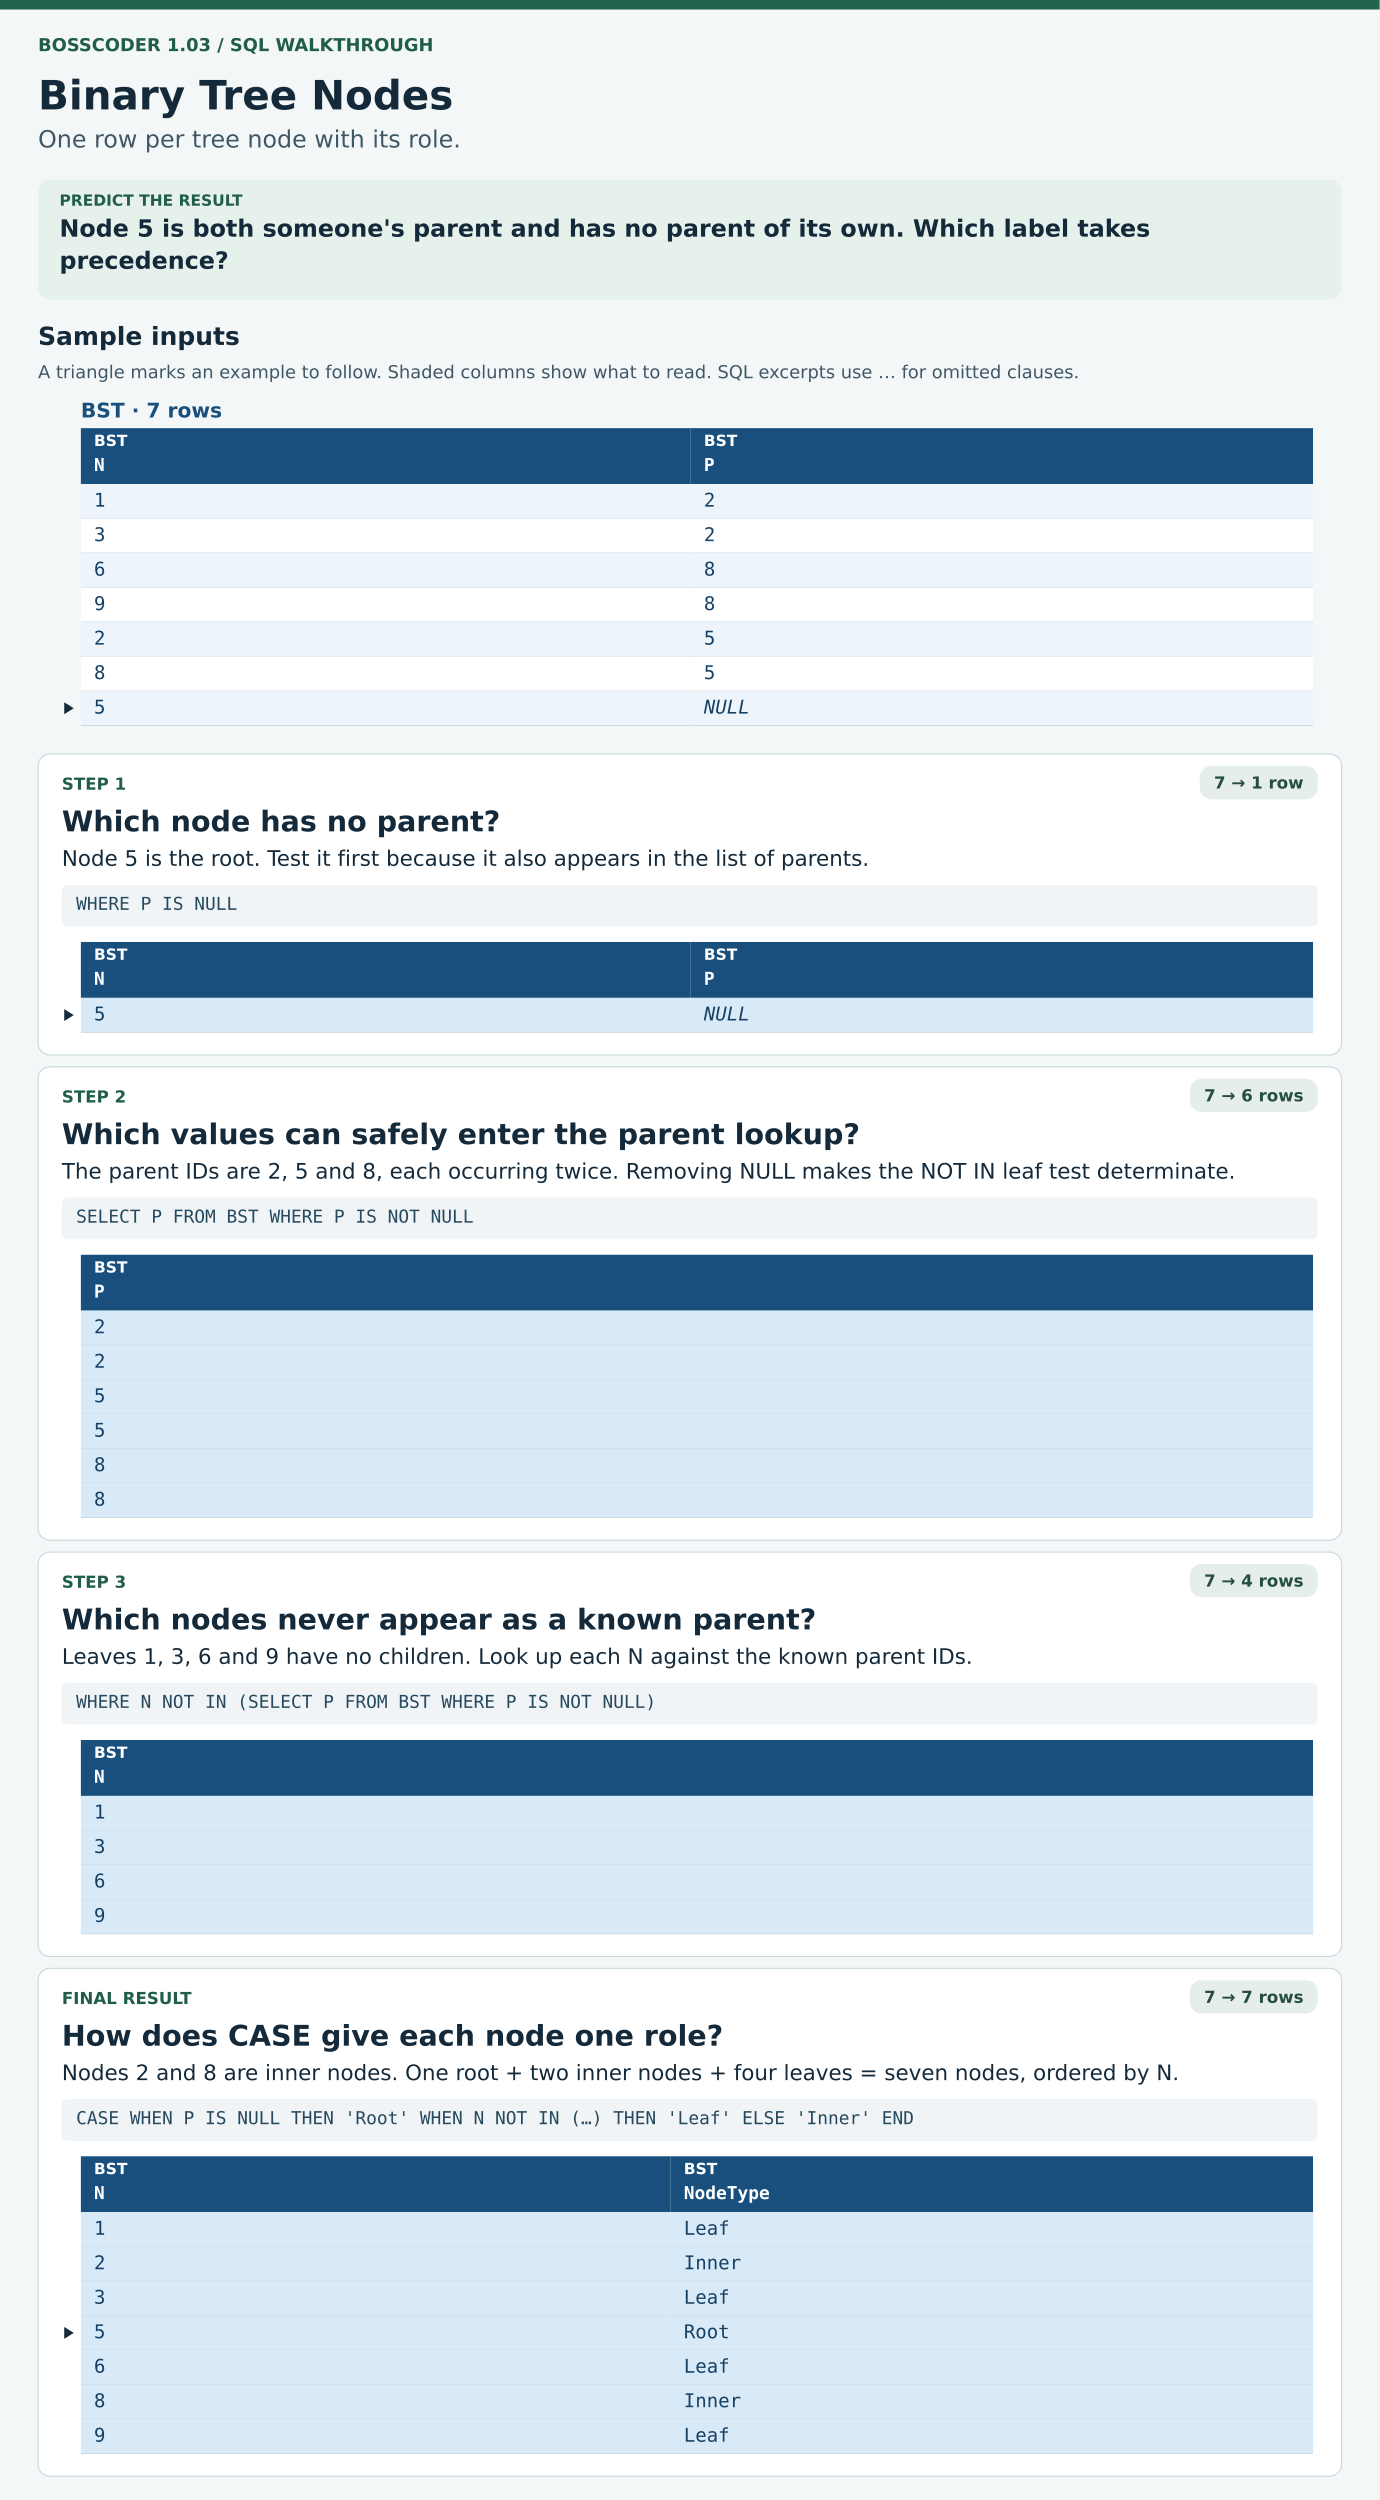
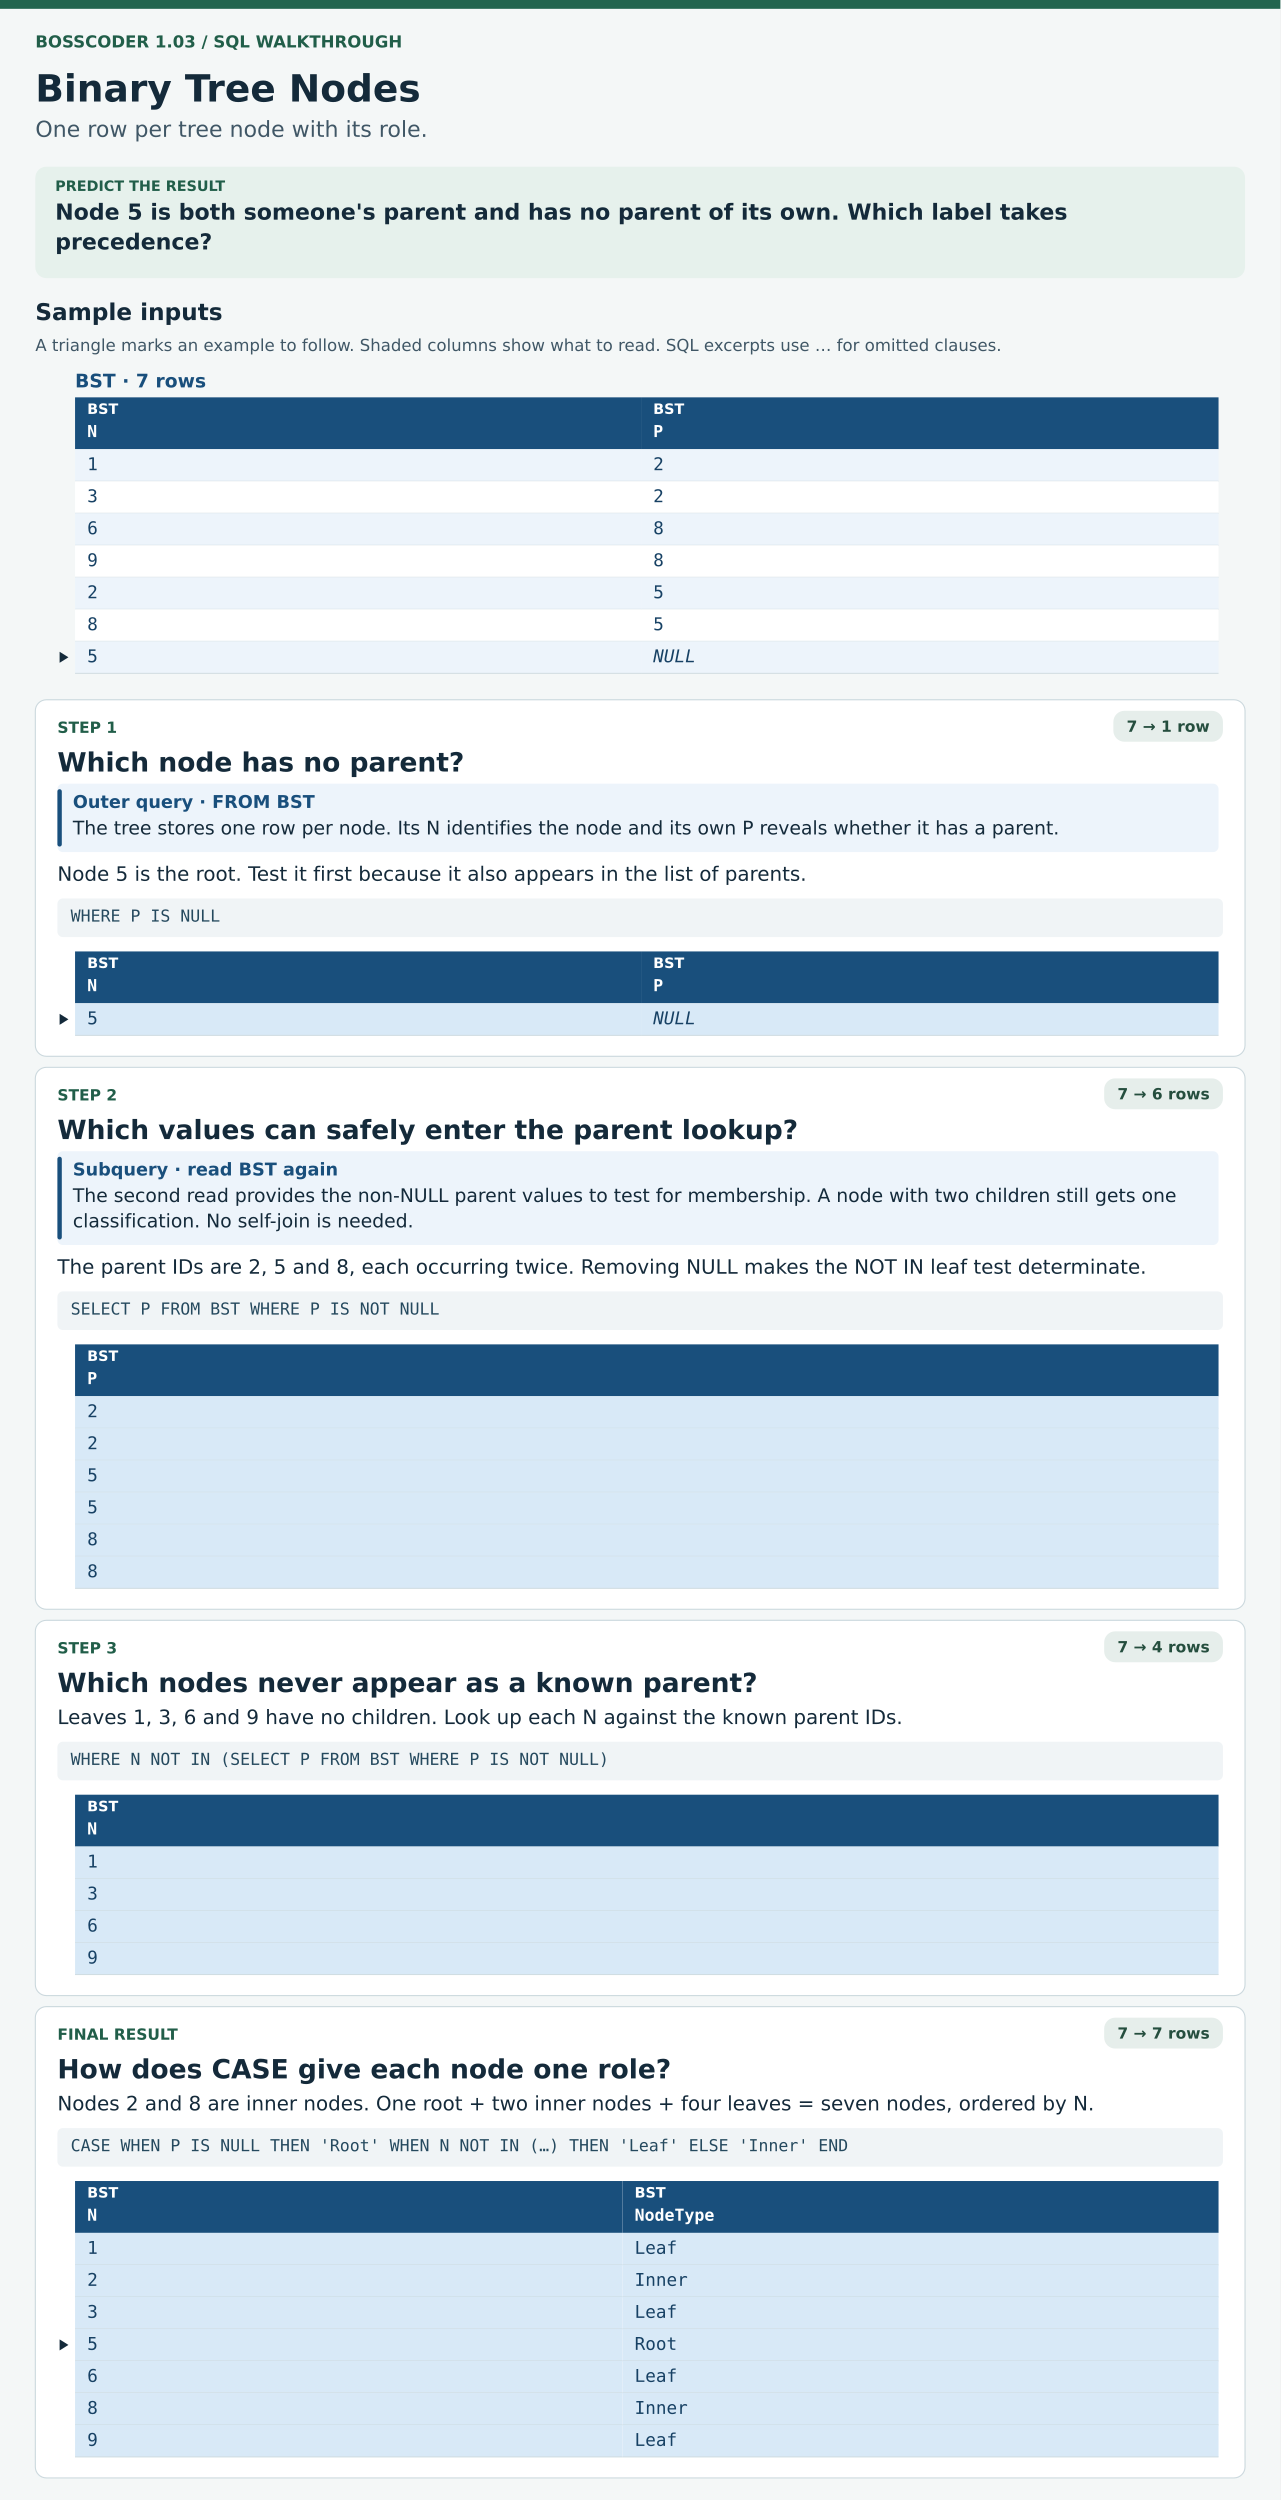
- <svg xmlns="http://www.w3.org/2000/svg" width="1160" height="2102" viewBox="0 0 1160 2102" role="img" aria-labelledby="title desc">
-   <rect width="1160" height="2102" fill="#f4f7f7" />
+ <svg xmlns="http://www.w3.org/2000/svg" width="1160" height="2265" viewBox="0 0 1160 2265" role="img" aria-labelledby="title desc">
+   <rect width="1160" height="2265" fill="#f4f7f7" />
  <rect x="0" y="0" width="1160" height="8" rx="0" fill="#22654f" />
  <text x="32" y="43" font-family="DejaVu Sans, sans-serif" font-size="15" fill="#215e49" font-weight="700">BOSSCODER  1.03    /    SQL WALKTHROUGH</text>
  <text x="32" y="92" font-family="DejaVu Sans, sans-serif" font-size="34" fill="#142a3a" font-weight="700">Binary Tree Nodes</text>
  <text x="32" y="124" font-family="DejaVu Sans, sans-serif" font-size="20" fill="#405766">One row per tree node with its role.</text>
  <rect x="32" y="151" width="1096" height="101" rx="10" fill="#e6f1ec" />
  <text x="50" y="173" font-family="DejaVu Sans, sans-serif" font-size="13" fill="#215e49" font-weight="700">PREDICT THE RESULT</text>
  <text x="50" y="199" font-family="DejaVu Sans, sans-serif" font-size="20" fill="#142a3a" font-weight="700">Node 5 is both someone's parent and has no parent of its own. Which label takes</text>
  <text x="50" y="226" font-family="DejaVu Sans, sans-serif" font-size="20" fill="#142a3a" font-weight="700">precedence?</text>
  <text x="32" y="290" font-family="DejaVu Sans, sans-serif" font-size="21" fill="#142a3a" font-weight="700">Sample inputs</text>
  <text x="32" y="318" font-family="DejaVu Sans, sans-serif" font-size="15" fill="#405766">A triangle marks an example to follow. Shaded columns show what to read. SQL excerpts use … for omitted clauses.</text>
  <text x="68" y="351" font-family="DejaVu Sans, sans-serif" font-size="17" fill="#194f7c" font-weight="700">BST  ·  7 rows</text>
  <rect x="68" y="360" width="512.789" height="47" rx="0" fill="#194f7c" />
  <text x="79" y="375" font-family="DejaVu Sans, sans-serif" font-size="13" fill="#ffffff" font-weight="700">BST</text>
  <text x="79" y="396" font-family="DejaVu Sans Mono, monospace" font-size="15" fill="#ffffff" font-weight="700">N</text>
  <rect x="580.789" y="360" width="523.211" height="47" rx="0" fill="#194f7c" />
  <text x="591.789" y="375" font-family="DejaVu Sans, sans-serif" font-size="13" fill="#ffffff" font-weight="700">BST</text>
  <text x="591.789" y="396" font-family="DejaVu Sans Mono, monospace" font-size="15" fill="#ffffff" font-weight="700">P</text>
  <rect x="68" y="407" width="512.789" height="29" rx="0" fill="#edf4fb" />
  <text x="79" y="426" font-family="DejaVu Sans Mono, monospace" font-size="16" fill="#174164">1</text>
  <path d="M68 436L580.789 436" fill="none" stroke="#cbd8dd" stroke-width="0.8" />
  <rect x="580.789" y="407" width="523.211" height="29" rx="0" fill="#edf4fb" />
  <text x="591.789" y="426" font-family="DejaVu Sans Mono, monospace" font-size="16" fill="#174164">2</text>
  <path d="M580.789 436L1104 436" fill="none" stroke="#cbd8dd" stroke-width="0.8" />
  <rect x="68" y="436" width="512.789" height="29" rx="0" fill="#ffffff" />
  <text x="79" y="455" font-family="DejaVu Sans Mono, monospace" font-size="16" fill="#174164">3</text>
  <path d="M68 465L580.789 465" fill="none" stroke="#cbd8dd" stroke-width="0.8" />
  <rect x="580.789" y="436" width="523.211" height="29" rx="0" fill="#ffffff" />
  <text x="591.789" y="455" font-family="DejaVu Sans Mono, monospace" font-size="16" fill="#174164">2</text>
  <path d="M580.789 465L1104 465" fill="none" stroke="#cbd8dd" stroke-width="0.8" />
  <rect x="68" y="465" width="512.789" height="29" rx="0" fill="#edf4fb" />
  <text x="79" y="484" font-family="DejaVu Sans Mono, monospace" font-size="16" fill="#174164">6</text>
  <path d="M68 494L580.789 494" fill="none" stroke="#cbd8dd" stroke-width="0.8" />
  <rect x="580.789" y="465" width="523.211" height="29" rx="0" fill="#edf4fb" />
  <text x="591.789" y="484" font-family="DejaVu Sans Mono, monospace" font-size="16" fill="#174164">8</text>
  <path d="M580.789 494L1104 494" fill="none" stroke="#cbd8dd" stroke-width="0.8" />
  <rect x="68" y="494" width="512.789" height="29" rx="0" fill="#ffffff" />
  <text x="79" y="513" font-family="DejaVu Sans Mono, monospace" font-size="16" fill="#174164">9</text>
  <path d="M68 523L580.789 523" fill="none" stroke="#cbd8dd" stroke-width="0.8" />
  <rect x="580.789" y="494" width="523.211" height="29" rx="0" fill="#ffffff" />
  <text x="591.789" y="513" font-family="DejaVu Sans Mono, monospace" font-size="16" fill="#174164">8</text>
  <path d="M580.789 523L1104 523" fill="none" stroke="#cbd8dd" stroke-width="0.8" />
  <rect x="68" y="523" width="512.789" height="29" rx="0" fill="#edf4fb" />
  <text x="79" y="542" font-family="DejaVu Sans Mono, monospace" font-size="16" fill="#174164">2</text>
  <path d="M68 552L580.789 552" fill="none" stroke="#cbd8dd" stroke-width="0.8" />
  <rect x="580.789" y="523" width="523.211" height="29" rx="0" fill="#edf4fb" />
  <text x="591.789" y="542" font-family="DejaVu Sans Mono, monospace" font-size="16" fill="#174164">5</text>
  <path d="M580.789 552L1104 552" fill="none" stroke="#cbd8dd" stroke-width="0.8" />
  <rect x="68" y="552" width="512.789" height="29" rx="0" fill="#ffffff" />
  <text x="79" y="571" font-family="DejaVu Sans Mono, monospace" font-size="16" fill="#174164">8</text>
  <path d="M68 581L580.789 581" fill="none" stroke="#cbd8dd" stroke-width="0.8" />
  <rect x="580.789" y="552" width="523.211" height="29" rx="0" fill="#ffffff" />
  <text x="591.789" y="571" font-family="DejaVu Sans Mono, monospace" font-size="16" fill="#174164">5</text>
  <path d="M580.789 581L1104 581" fill="none" stroke="#cbd8dd" stroke-width="0.8" />
  <path d="M54 590.5l8 5-8 5z" fill="#142a3a" />
  <rect x="68" y="581" width="512.789" height="29" rx="0" fill="#edf4fb" />
  <text x="79" y="600" font-family="DejaVu Sans Mono, monospace" font-size="16" fill="#174164">5</text>
  <path d="M68 610L580.789 610" fill="none" stroke="#cbd8dd" stroke-width="0.8" />
  <rect x="580.789" y="581" width="523.211" height="29" rx="0" fill="#edf4fb" />
  <text x="591.789" y="600" font-family="DejaVu Sans Mono, monospace" font-size="16" fill="#174164" font-style="italic">NULL</text>
  <path d="M580.789 610L1104 610" fill="none" stroke="#cbd8dd" stroke-width="0.8" />
-   <rect x="32" y="634" width="1096" height="253" rx="10" fill="white" stroke="#cbd8dd" />
+   <rect x="32" y="634" width="1096" height="323" rx="10" fill="white" stroke="#cbd8dd" />
  <text x="52" y="664" font-family="DejaVu Sans, sans-serif" font-size="14" fill="#215e49" font-weight="700">STEP 1</text>
  <rect x="1008.7" y="644" width="99.297" height="28" rx="10" fill="#e6eeeb" />
  <text x="1020.7" y="663" font-family="DejaVu Sans, sans-serif" font-size="14" fill="#254e3e" font-weight="700">7 → 1 row</text>
  <text x="52" y="699" font-family="DejaVu Sans, sans-serif" font-size="24" fill="#142a3a" font-weight="700">Which node has no parent?</text>
-   <text x="52" y="728" font-family="DejaVu Sans, sans-serif" font-size="18" fill="#142a3a">Node 5 is the root. Test it first because it also appears in the list of parents.</text>
-   <rect x="52" y="744" width="1056" height="35" rx="5" fill="#f0f4f6" />
-   <text x="64" y="765" font-family="DejaVu Sans Mono, monospace" font-size="15" fill="#25495e">WHERE P IS NULL</text>
-   <rect x="68" y="792" width="512.789" height="47" rx="0" fill="#194f7c" />
-   <text x="79" y="807" font-family="DejaVu Sans, sans-serif" font-size="13" fill="#ffffff" font-weight="700">BST</text>
-   <text x="79" y="828" font-family="DejaVu Sans Mono, monospace" font-size="15" fill="#ffffff" font-weight="700">N</text>
-   <rect x="580.789" y="792" width="523.211" height="47" rx="0" fill="#194f7c" />
-   <text x="591.789" y="807" font-family="DejaVu Sans, sans-serif" font-size="13" fill="#ffffff" font-weight="700">BST</text>
-   <text x="591.789" y="828" font-family="DejaVu Sans Mono, monospace" font-size="15" fill="#ffffff" font-weight="700">P</text>
-   <path d="M54 848.5l8 5-8 5z" fill="#142a3a" />
-   <rect x="68" y="839" width="512.789" height="29" rx="0" fill="#d8e9f7" />
-   <text x="79" y="858" font-family="DejaVu Sans Mono, monospace" font-size="16" fill="#174164">5</text>
-   <path d="M68 868L580.789 868" fill="none" stroke="#cbd8dd" stroke-width="0.8" />
-   <rect x="580.789" y="839" width="523.211" height="29" rx="0" fill="#d8e9f7" />
-   <text x="591.789" y="858" font-family="DejaVu Sans Mono, monospace" font-size="16" fill="#174164" font-style="italic">NULL</text>
-   <path d="M580.789 868L1104 868" fill="none" stroke="#cbd8dd" stroke-width="0.8" />
-   <rect x="32" y="897" width="1096" height="398" rx="10" fill="white" stroke="#cbd8dd" />
-   <text x="52" y="927" font-family="DejaVu Sans, sans-serif" font-size="14" fill="#215e49" font-weight="700">STEP 2</text>
-   <rect x="1000.38" y="907" width="107.625" height="28" rx="10" fill="#e6eeeb" />
-   <text x="1012.38" y="926" font-family="DejaVu Sans, sans-serif" font-size="14" fill="#254e3e" font-weight="700">7 → 6 rows</text>
-   <text x="52" y="962" font-family="DejaVu Sans, sans-serif" font-size="24" fill="#142a3a" font-weight="700">Which values can safely enter the parent lookup?</text>
-   <text x="52" y="991" font-family="DejaVu Sans, sans-serif" font-size="18" fill="#142a3a">The parent IDs are 2, 5 and 8, each occurring twice. Removing NULL makes the NOT IN leaf test determinate.</text>
-   <rect x="52" y="1007" width="1056" height="35" rx="5" fill="#f0f4f6" />
-   <text x="64" y="1028" font-family="DejaVu Sans Mono, monospace" font-size="15" fill="#25495e">SELECT P FROM BST WHERE P IS NOT NULL</text>
-   <rect x="68" y="1055" width="1036" height="47" rx="0" fill="#194f7c" />
-   <text x="79" y="1070" font-family="DejaVu Sans, sans-serif" font-size="13" fill="#ffffff" font-weight="700">BST</text>
-   <text x="79" y="1091" font-family="DejaVu Sans Mono, monospace" font-size="15" fill="#ffffff" font-weight="700">P</text>
-   <rect x="68" y="1102" width="1036" height="29" rx="0" fill="#d8e9f7" />
-   <text x="79" y="1121" font-family="DejaVu Sans Mono, monospace" font-size="16" fill="#174164">2</text>
-   <path d="M68 1131L1104 1131" fill="none" stroke="#cbd8dd" stroke-width="0.8" />
-   <rect x="68" y="1131" width="1036" height="29" rx="0" fill="#d8e9f7" />
-   <text x="79" y="1150" font-family="DejaVu Sans Mono, monospace" font-size="16" fill="#174164">2</text>
-   <path d="M68 1160L1104 1160" fill="none" stroke="#cbd8dd" stroke-width="0.8" />
-   <rect x="68" y="1160" width="1036" height="29" rx="0" fill="#d8e9f7" />
-   <text x="79" y="1179" font-family="DejaVu Sans Mono, monospace" font-size="16" fill="#174164">5</text>
-   <path d="M68 1189L1104 1189" fill="none" stroke="#cbd8dd" stroke-width="0.8" />
-   <rect x="68" y="1189" width="1036" height="29" rx="0" fill="#d8e9f7" />
-   <text x="79" y="1208" font-family="DejaVu Sans Mono, monospace" font-size="16" fill="#174164">5</text>
-   <path d="M68 1218L1104 1218" fill="none" stroke="#cbd8dd" stroke-width="0.8" />
-   <rect x="68" y="1218" width="1036" height="29" rx="0" fill="#d8e9f7" />
-   <text x="79" y="1237" font-family="DejaVu Sans Mono, monospace" font-size="16" fill="#174164">8</text>
-   <path d="M68 1247L1104 1247" fill="none" stroke="#cbd8dd" stroke-width="0.8" />
-   <rect x="68" y="1247" width="1036" height="29" rx="0" fill="#d8e9f7" />
-   <text x="79" y="1266" font-family="DejaVu Sans Mono, monospace" font-size="16" fill="#174164">8</text>
-   <path d="M68 1276L1104 1276" fill="none" stroke="#cbd8dd" stroke-width="0.8" />
-   <rect x="32" y="1305" width="1096" height="340" rx="10" fill="white" stroke="#cbd8dd" />
-   <text x="52" y="1335" font-family="DejaVu Sans, sans-serif" font-size="14" fill="#215e49" font-weight="700">STEP 3</text>
-   <rect x="1000.38" y="1315" width="107.625" height="28" rx="10" fill="#e6eeeb" />
-   <text x="1012.38" y="1334" font-family="DejaVu Sans, sans-serif" font-size="14" fill="#254e3e" font-weight="700">7 → 4 rows</text>
-   <text x="52" y="1370" font-family="DejaVu Sans, sans-serif" font-size="24" fill="#142a3a" font-weight="700">Which nodes never appear as a known parent?</text>
-   <text x="52" y="1399" font-family="DejaVu Sans, sans-serif" font-size="18" fill="#142a3a">Leaves 1, 3, 6 and 9 have no children. Look up each N against the known parent IDs.</text>
-   <rect x="52" y="1415" width="1056" height="35" rx="5" fill="#f0f4f6" />
-   <text x="64" y="1436" font-family="DejaVu Sans Mono, monospace" font-size="15" fill="#25495e">WHERE N NOT IN (SELECT P FROM BST WHERE P IS NOT NULL)</text>
-   <rect x="68" y="1463" width="1036" height="47" rx="0" fill="#194f7c" />
-   <text x="79" y="1478" font-family="DejaVu Sans, sans-serif" font-size="13" fill="#ffffff" font-weight="700">BST</text>
-   <text x="79" y="1499" font-family="DejaVu Sans Mono, monospace" font-size="15" fill="#ffffff" font-weight="700">N</text>
-   <rect x="68" y="1510" width="1036" height="29" rx="0" fill="#d8e9f7" />
-   <text x="79" y="1529" font-family="DejaVu Sans Mono, monospace" font-size="16" fill="#174164">1</text>
-   <path d="M68 1539L1104 1539" fill="none" stroke="#cbd8dd" stroke-width="0.8" />
-   <rect x="68" y="1539" width="1036" height="29" rx="0" fill="#d8e9f7" />
-   <text x="79" y="1558" font-family="DejaVu Sans Mono, monospace" font-size="16" fill="#174164">3</text>
-   <path d="M68 1568L1104 1568" fill="none" stroke="#cbd8dd" stroke-width="0.8" />
-   <rect x="68" y="1568" width="1036" height="29" rx="0" fill="#d8e9f7" />
-   <text x="79" y="1587" font-family="DejaVu Sans Mono, monospace" font-size="16" fill="#174164">6</text>
-   <path d="M68 1597L1104 1597" fill="none" stroke="#cbd8dd" stroke-width="0.8" />
-   <rect x="68" y="1597" width="1036" height="29" rx="0" fill="#d8e9f7" />
-   <text x="79" y="1616" font-family="DejaVu Sans Mono, monospace" font-size="16" fill="#174164">9</text>
-   <path d="M68 1626L1104 1626" fill="none" stroke="#cbd8dd" stroke-width="0.8" />
-   <rect x="32" y="1655" width="1096" height="427" rx="10" fill="white" stroke="#cbd8dd" />
-   <text x="52" y="1685" font-family="DejaVu Sans, sans-serif" font-size="14" fill="#215e49" font-weight="700">FINAL RESULT</text>
-   <rect x="1000.38" y="1665" width="107.625" height="28" rx="10" fill="#e6eeeb" />
-   <text x="1012.38" y="1684" font-family="DejaVu Sans, sans-serif" font-size="14" fill="#254e3e" font-weight="700">7 → 7 rows</text>
-   <text x="52" y="1720" font-family="DejaVu Sans, sans-serif" font-size="24" fill="#142a3a" font-weight="700">How does CASE give each node one role?</text>
-   <text x="52" y="1749" font-family="DejaVu Sans, sans-serif" font-size="18" fill="#142a3a">Nodes 2 and 8 are inner nodes. One root + two inner nodes + four leaves = seven nodes, ordered by N.</text>
-   <rect x="52" y="1765" width="1056" height="35" rx="5" fill="#f0f4f6" />
-   <text x="64" y="1786" font-family="DejaVu Sans Mono, monospace" font-size="15" fill="#25495e">CASE WHEN P IS NULL THEN 'Root' WHEN N NOT IN (…) THEN 'Leaf' ELSE 'Inner' END</text>
-   <rect x="68" y="1813" width="495.945" height="47" rx="0" fill="#194f7c" />
-   <text x="79" y="1828" font-family="DejaVu Sans, sans-serif" font-size="13" fill="#ffffff" font-weight="700">BST</text>
-   <text x="79" y="1849" font-family="DejaVu Sans Mono, monospace" font-size="15" fill="#ffffff" font-weight="700">N</text>
-   <rect x="563.945" y="1813" width="540.055" height="47" rx="0" fill="#194f7c" />
-   <text x="574.945" y="1828" font-family="DejaVu Sans, sans-serif" font-size="13" fill="#ffffff" font-weight="700">BST</text>
-   <text x="574.945" y="1849" font-family="DejaVu Sans Mono, monospace" font-size="15" fill="#ffffff" font-weight="700">NodeType</text>
-   <rect x="68" y="1860" width="495.945" height="29" rx="0" fill="#d8e9f7" />
-   <text x="79" y="1879" font-family="DejaVu Sans Mono, monospace" font-size="16" fill="#174164">1</text>
-   <path d="M68 1889L563.945 1889" fill="none" stroke="#cbd8dd" stroke-width="0.8" />
-   <rect x="563.945" y="1860" width="540.055" height="29" rx="0" fill="#d8e9f7" />
-   <text x="574.945" y="1879" font-family="DejaVu Sans Mono, monospace" font-size="16" fill="#174164">Leaf</text>
-   <path d="M563.945 1889L1104 1889" fill="none" stroke="#cbd8dd" stroke-width="0.8" />
-   <rect x="68" y="1889" width="495.945" height="29" rx="0" fill="#d8e9f7" />
-   <text x="79" y="1908" font-family="DejaVu Sans Mono, monospace" font-size="16" fill="#174164">2</text>
-   <path d="M68 1918L563.945 1918" fill="none" stroke="#cbd8dd" stroke-width="0.8" />
-   <rect x="563.945" y="1889" width="540.055" height="29" rx="0" fill="#d8e9f7" />
-   <text x="574.945" y="1908" font-family="DejaVu Sans Mono, monospace" font-size="16" fill="#174164">Inner</text>
-   <path d="M563.945 1918L1104 1918" fill="none" stroke="#cbd8dd" stroke-width="0.8" />
-   <rect x="68" y="1918" width="495.945" height="29" rx="0" fill="#d8e9f7" />
-   <text x="79" y="1937" font-family="DejaVu Sans Mono, monospace" font-size="16" fill="#174164">3</text>
-   <path d="M68 1947L563.945 1947" fill="none" stroke="#cbd8dd" stroke-width="0.8" />
-   <rect x="563.945" y="1918" width="540.055" height="29" rx="0" fill="#d8e9f7" />
-   <text x="574.945" y="1937" font-family="DejaVu Sans Mono, monospace" font-size="16" fill="#174164">Leaf</text>
-   <path d="M563.945 1947L1104 1947" fill="none" stroke="#cbd8dd" stroke-width="0.8" />
-   <path d="M54 1956.5l8 5-8 5z" fill="#142a3a" />
-   <rect x="68" y="1947" width="495.945" height="29" rx="0" fill="#d8e9f7" />
-   <text x="79" y="1966" font-family="DejaVu Sans Mono, monospace" font-size="16" fill="#174164">5</text>
-   <path d="M68 1976L563.945 1976" fill="none" stroke="#cbd8dd" stroke-width="0.8" />
-   <rect x="563.945" y="1947" width="540.055" height="29" rx="0" fill="#d8e9f7" />
-   <text x="574.945" y="1966" font-family="DejaVu Sans Mono, monospace" font-size="16" fill="#174164">Root</text>
-   <path d="M563.945 1976L1104 1976" fill="none" stroke="#cbd8dd" stroke-width="0.8" />
-   <rect x="68" y="1976" width="495.945" height="29" rx="0" fill="#d8e9f7" />
-   <text x="79" y="1995" font-family="DejaVu Sans Mono, monospace" font-size="16" fill="#174164">6</text>
-   <path d="M68 2005L563.945 2005" fill="none" stroke="#cbd8dd" stroke-width="0.8" />
-   <rect x="563.945" y="1976" width="540.055" height="29" rx="0" fill="#d8e9f7" />
-   <text x="574.945" y="1995" font-family="DejaVu Sans Mono, monospace" font-size="16" fill="#174164">Leaf</text>
-   <path d="M563.945 2005L1104 2005" fill="none" stroke="#cbd8dd" stroke-width="0.8" />
-   <rect x="68" y="2005" width="495.945" height="29" rx="0" fill="#d8e9f7" />
-   <text x="79" y="2024" font-family="DejaVu Sans Mono, monospace" font-size="16" fill="#174164">8</text>
-   <path d="M68 2034L563.945 2034" fill="none" stroke="#cbd8dd" stroke-width="0.8" />
-   <rect x="563.945" y="2005" width="540.055" height="29" rx="0" fill="#d8e9f7" />
-   <text x="574.945" y="2024" font-family="DejaVu Sans Mono, monospace" font-size="16" fill="#174164">Inner</text>
-   <path d="M563.945 2034L1104 2034" fill="none" stroke="#cbd8dd" stroke-width="0.8" />
-   <rect x="68" y="2034" width="495.945" height="29" rx="0" fill="#d8e9f7" />
-   <text x="79" y="2053" font-family="DejaVu Sans Mono, monospace" font-size="16" fill="#174164">9</text>
-   <path d="M68 2063L563.945 2063" fill="none" stroke="#cbd8dd" stroke-width="0.8" />
-   <rect x="563.945" y="2034" width="540.055" height="29" rx="0" fill="#d8e9f7" />
-   <text x="574.945" y="2053" font-family="DejaVu Sans Mono, monospace" font-size="16" fill="#174164">Leaf</text>
-   <path d="M563.945 2063L1104 2063" fill="none" stroke="#cbd8dd" stroke-width="0.8" />
+   <g role="group" aria-label="Outer query · FROM BST" data-decision="2">
+     <rect x="52" y="710" width="1052" height="62" rx="5" fill="#edf4fb" />
+     <rect x="52" y="715" width="4" height="52" rx="2" fill="#194f7c" />
+     <text x="66" y="732" font-family="DejaVu Sans, sans-serif" font-size="16" fill="#194f7c" font-weight="700">Outer query · FROM BST</text>
+     <text x="66" y="756" font-family="DejaVu Sans, sans-serif" font-size="17" fill="#142a3a">The tree stores one row per node. Its N identifies the node and its own P reveals whether it has a parent.</text>
+   </g>
+   <text x="52" y="798" font-family="DejaVu Sans, sans-serif" font-size="18" fill="#142a3a">Node 5 is the root. Test it first because it also appears in the list of parents.</text>
+   <rect x="52" y="814" width="1056" height="35" rx="5" fill="#f0f4f6" />
+   <text x="64" y="835" font-family="DejaVu Sans Mono, monospace" font-size="15" fill="#25495e">WHERE P IS NULL</text>
+   <rect x="68" y="862" width="512.789" height="47" rx="0" fill="#194f7c" />
+   <text x="79" y="877" font-family="DejaVu Sans, sans-serif" font-size="13" fill="#ffffff" font-weight="700">BST</text>
+   <text x="79" y="898" font-family="DejaVu Sans Mono, monospace" font-size="15" fill="#ffffff" font-weight="700">N</text>
+   <rect x="580.789" y="862" width="523.211" height="47" rx="0" fill="#194f7c" />
+   <text x="591.789" y="877" font-family="DejaVu Sans, sans-serif" font-size="13" fill="#ffffff" font-weight="700">BST</text>
+   <text x="591.789" y="898" font-family="DejaVu Sans Mono, monospace" font-size="15" fill="#ffffff" font-weight="700">P</text>
+   <path d="M54 918.5l8 5-8 5z" fill="#142a3a" />
+   <rect x="68" y="909" width="512.789" height="29" rx="0" fill="#d8e9f7" />
+   <text x="79" y="928" font-family="DejaVu Sans Mono, monospace" font-size="16" fill="#174164">5</text>
+   <path d="M68 938L580.789 938" fill="none" stroke="#cbd8dd" stroke-width="0.8" />
+   <rect x="580.789" y="909" width="523.211" height="29" rx="0" fill="#d8e9f7" />
+   <text x="591.789" y="928" font-family="DejaVu Sans Mono, monospace" font-size="16" fill="#174164" font-style="italic">NULL</text>
+   <path d="M580.789 938L1104 938" fill="none" stroke="#cbd8dd" stroke-width="0.8" />
+   <rect x="32" y="967" width="1096" height="491" rx="10" fill="white" stroke="#cbd8dd" />
+   <text x="52" y="997" font-family="DejaVu Sans, sans-serif" font-size="14" fill="#215e49" font-weight="700">STEP 2</text>
+   <rect x="1000.38" y="977" width="107.625" height="28" rx="10" fill="#e6eeeb" />
+   <text x="1012.38" y="996" font-family="DejaVu Sans, sans-serif" font-size="14" fill="#254e3e" font-weight="700">7 → 6 rows</text>
+   <text x="52" y="1032" font-family="DejaVu Sans, sans-serif" font-size="24" fill="#142a3a" font-weight="700">Which values can safely enter the parent lookup?</text>
+   <g role="group" aria-label="Subquery · read BST again" data-decision="3">
+     <rect x="52" y="1043" width="1052" height="85" rx="5" fill="#edf4fb" />
+     <rect x="52" y="1048" width="4" height="75" rx="2" fill="#194f7c" />
+     <text x="66" y="1065" font-family="DejaVu Sans, sans-serif" font-size="16" fill="#194f7c" font-weight="700">Subquery · read BST again</text>
+     <text x="66" y="1089" font-family="DejaVu Sans, sans-serif" font-size="17" fill="#142a3a">The second read provides the non-NULL parent values to test for membership. A node with two children still gets one</text>
+     <text x="66" y="1112" font-family="DejaVu Sans, sans-serif" font-size="17" fill="#142a3a">classification. No self-join is needed.</text>
+   </g>
+   <text x="52" y="1154" font-family="DejaVu Sans, sans-serif" font-size="18" fill="#142a3a">The parent IDs are 2, 5 and 8, each occurring twice. Removing NULL makes the NOT IN leaf test determinate.</text>
+   <rect x="52" y="1170" width="1056" height="35" rx="5" fill="#f0f4f6" />
+   <text x="64" y="1191" font-family="DejaVu Sans Mono, monospace" font-size="15" fill="#25495e">SELECT P FROM BST WHERE P IS NOT NULL</text>
+   <rect x="68" y="1218" width="1036" height="47" rx="0" fill="#194f7c" />
+   <text x="79" y="1233" font-family="DejaVu Sans, sans-serif" font-size="13" fill="#ffffff" font-weight="700">BST</text>
+   <text x="79" y="1254" font-family="DejaVu Sans Mono, monospace" font-size="15" fill="#ffffff" font-weight="700">P</text>
+   <rect x="68" y="1265" width="1036" height="29" rx="0" fill="#d8e9f7" />
+   <text x="79" y="1284" font-family="DejaVu Sans Mono, monospace" font-size="16" fill="#174164">2</text>
+   <path d="M68 1294L1104 1294" fill="none" stroke="#cbd8dd" stroke-width="0.8" />
+   <rect x="68" y="1294" width="1036" height="29" rx="0" fill="#d8e9f7" />
+   <text x="79" y="1313" font-family="DejaVu Sans Mono, monospace" font-size="16" fill="#174164">2</text>
+   <path d="M68 1323L1104 1323" fill="none" stroke="#cbd8dd" stroke-width="0.8" />
+   <rect x="68" y="1323" width="1036" height="29" rx="0" fill="#d8e9f7" />
+   <text x="79" y="1342" font-family="DejaVu Sans Mono, monospace" font-size="16" fill="#174164">5</text>
+   <path d="M68 1352L1104 1352" fill="none" stroke="#cbd8dd" stroke-width="0.8" />
+   <rect x="68" y="1352" width="1036" height="29" rx="0" fill="#d8e9f7" />
+   <text x="79" y="1371" font-family="DejaVu Sans Mono, monospace" font-size="16" fill="#174164">5</text>
+   <path d="M68 1381L1104 1381" fill="none" stroke="#cbd8dd" stroke-width="0.8" />
+   <rect x="68" y="1381" width="1036" height="29" rx="0" fill="#d8e9f7" />
+   <text x="79" y="1400" font-family="DejaVu Sans Mono, monospace" font-size="16" fill="#174164">8</text>
+   <path d="M68 1410L1104 1410" fill="none" stroke="#cbd8dd" stroke-width="0.8" />
+   <rect x="68" y="1410" width="1036" height="29" rx="0" fill="#d8e9f7" />
+   <text x="79" y="1429" font-family="DejaVu Sans Mono, monospace" font-size="16" fill="#174164">8</text>
+   <path d="M68 1439L1104 1439" fill="none" stroke="#cbd8dd" stroke-width="0.8" />
+   <rect x="32" y="1468" width="1096" height="340" rx="10" fill="white" stroke="#cbd8dd" />
+   <text x="52" y="1498" font-family="DejaVu Sans, sans-serif" font-size="14" fill="#215e49" font-weight="700">STEP 3</text>
+   <rect x="1000.38" y="1478" width="107.625" height="28" rx="10" fill="#e6eeeb" />
+   <text x="1012.38" y="1497" font-family="DejaVu Sans, sans-serif" font-size="14" fill="#254e3e" font-weight="700">7 → 4 rows</text>
+   <text x="52" y="1533" font-family="DejaVu Sans, sans-serif" font-size="24" fill="#142a3a" font-weight="700">Which nodes never appear as a known parent?</text>
+   <text x="52" y="1562" font-family="DejaVu Sans, sans-serif" font-size="18" fill="#142a3a">Leaves 1, 3, 6 and 9 have no children. Look up each N against the known parent IDs.</text>
+   <rect x="52" y="1578" width="1056" height="35" rx="5" fill="#f0f4f6" />
+   <text x="64" y="1599" font-family="DejaVu Sans Mono, monospace" font-size="15" fill="#25495e">WHERE N NOT IN (SELECT P FROM BST WHERE P IS NOT NULL)</text>
+   <rect x="68" y="1626" width="1036" height="47" rx="0" fill="#194f7c" />
+   <text x="79" y="1641" font-family="DejaVu Sans, sans-serif" font-size="13" fill="#ffffff" font-weight="700">BST</text>
+   <text x="79" y="1662" font-family="DejaVu Sans Mono, monospace" font-size="15" fill="#ffffff" font-weight="700">N</text>
+   <rect x="68" y="1673" width="1036" height="29" rx="0" fill="#d8e9f7" />
+   <text x="79" y="1692" font-family="DejaVu Sans Mono, monospace" font-size="16" fill="#174164">1</text>
+   <path d="M68 1702L1104 1702" fill="none" stroke="#cbd8dd" stroke-width="0.8" />
+   <rect x="68" y="1702" width="1036" height="29" rx="0" fill="#d8e9f7" />
+   <text x="79" y="1721" font-family="DejaVu Sans Mono, monospace" font-size="16" fill="#174164">3</text>
+   <path d="M68 1731L1104 1731" fill="none" stroke="#cbd8dd" stroke-width="0.8" />
+   <rect x="68" y="1731" width="1036" height="29" rx="0" fill="#d8e9f7" />
+   <text x="79" y="1750" font-family="DejaVu Sans Mono, monospace" font-size="16" fill="#174164">6</text>
+   <path d="M68 1760L1104 1760" fill="none" stroke="#cbd8dd" stroke-width="0.8" />
+   <rect x="68" y="1760" width="1036" height="29" rx="0" fill="#d8e9f7" />
+   <text x="79" y="1779" font-family="DejaVu Sans Mono, monospace" font-size="16" fill="#174164">9</text>
+   <path d="M68 1789L1104 1789" fill="none" stroke="#cbd8dd" stroke-width="0.8" />
+   <rect x="32" y="1818" width="1096" height="427" rx="10" fill="white" stroke="#cbd8dd" />
+   <text x="52" y="1848" font-family="DejaVu Sans, sans-serif" font-size="14" fill="#215e49" font-weight="700">FINAL RESULT</text>
+   <rect x="1000.38" y="1828" width="107.625" height="28" rx="10" fill="#e6eeeb" />
+   <text x="1012.38" y="1847" font-family="DejaVu Sans, sans-serif" font-size="14" fill="#254e3e" font-weight="700">7 → 7 rows</text>
+   <text x="52" y="1883" font-family="DejaVu Sans, sans-serif" font-size="24" fill="#142a3a" font-weight="700">How does CASE give each node one role?</text>
+   <text x="52" y="1912" font-family="DejaVu Sans, sans-serif" font-size="18" fill="#142a3a">Nodes 2 and 8 are inner nodes. One root + two inner nodes + four leaves = seven nodes, ordered by N.</text>
+   <rect x="52" y="1928" width="1056" height="35" rx="5" fill="#f0f4f6" />
+   <text x="64" y="1949" font-family="DejaVu Sans Mono, monospace" font-size="15" fill="#25495e">CASE WHEN P IS NULL THEN 'Root' WHEN N NOT IN (…) THEN 'Leaf' ELSE 'Inner' END</text>
+   <rect x="68" y="1976" width="495.945" height="47" rx="0" fill="#194f7c" />
+   <text x="79" y="1991" font-family="DejaVu Sans, sans-serif" font-size="13" fill="#ffffff" font-weight="700">BST</text>
+   <text x="79" y="2012" font-family="DejaVu Sans Mono, monospace" font-size="15" fill="#ffffff" font-weight="700">N</text>
+   <rect x="563.945" y="1976" width="540.055" height="47" rx="0" fill="#194f7c" />
+   <text x="574.945" y="1991" font-family="DejaVu Sans, sans-serif" font-size="13" fill="#ffffff" font-weight="700">BST</text>
+   <text x="574.945" y="2012" font-family="DejaVu Sans Mono, monospace" font-size="15" fill="#ffffff" font-weight="700">NodeType</text>
+   <rect x="68" y="2023" width="495.945" height="29" rx="0" fill="#d8e9f7" />
+   <text x="79" y="2042" font-family="DejaVu Sans Mono, monospace" font-size="16" fill="#174164">1</text>
+   <path d="M68 2052L563.945 2052" fill="none" stroke="#cbd8dd" stroke-width="0.8" />
+   <rect x="563.945" y="2023" width="540.055" height="29" rx="0" fill="#d8e9f7" />
+   <text x="574.945" y="2042" font-family="DejaVu Sans Mono, monospace" font-size="16" fill="#174164">Leaf</text>
+   <path d="M563.945 2052L1104 2052" fill="none" stroke="#cbd8dd" stroke-width="0.8" />
+   <rect x="68" y="2052" width="495.945" height="29" rx="0" fill="#d8e9f7" />
+   <text x="79" y="2071" font-family="DejaVu Sans Mono, monospace" font-size="16" fill="#174164">2</text>
+   <path d="M68 2081L563.945 2081" fill="none" stroke="#cbd8dd" stroke-width="0.8" />
+   <rect x="563.945" y="2052" width="540.055" height="29" rx="0" fill="#d8e9f7" />
+   <text x="574.945" y="2071" font-family="DejaVu Sans Mono, monospace" font-size="16" fill="#174164">Inner</text>
+   <path d="M563.945 2081L1104 2081" fill="none" stroke="#cbd8dd" stroke-width="0.8" />
+   <rect x="68" y="2081" width="495.945" height="29" rx="0" fill="#d8e9f7" />
+   <text x="79" y="2100" font-family="DejaVu Sans Mono, monospace" font-size="16" fill="#174164">3</text>
+   <path d="M68 2110L563.945 2110" fill="none" stroke="#cbd8dd" stroke-width="0.8" />
+   <rect x="563.945" y="2081" width="540.055" height="29" rx="0" fill="#d8e9f7" />
+   <text x="574.945" y="2100" font-family="DejaVu Sans Mono, monospace" font-size="16" fill="#174164">Leaf</text>
+   <path d="M563.945 2110L1104 2110" fill="none" stroke="#cbd8dd" stroke-width="0.8" />
+   <path d="M54 2119.5l8 5-8 5z" fill="#142a3a" />
+   <rect x="68" y="2110" width="495.945" height="29" rx="0" fill="#d8e9f7" />
+   <text x="79" y="2129" font-family="DejaVu Sans Mono, monospace" font-size="16" fill="#174164">5</text>
+   <path d="M68 2139L563.945 2139" fill="none" stroke="#cbd8dd" stroke-width="0.8" />
+   <rect x="563.945" y="2110" width="540.055" height="29" rx="0" fill="#d8e9f7" />
+   <text x="574.945" y="2129" font-family="DejaVu Sans Mono, monospace" font-size="16" fill="#174164">Root</text>
+   <path d="M563.945 2139L1104 2139" fill="none" stroke="#cbd8dd" stroke-width="0.8" />
+   <rect x="68" y="2139" width="495.945" height="29" rx="0" fill="#d8e9f7" />
+   <text x="79" y="2158" font-family="DejaVu Sans Mono, monospace" font-size="16" fill="#174164">6</text>
+   <path d="M68 2168L563.945 2168" fill="none" stroke="#cbd8dd" stroke-width="0.8" />
+   <rect x="563.945" y="2139" width="540.055" height="29" rx="0" fill="#d8e9f7" />
+   <text x="574.945" y="2158" font-family="DejaVu Sans Mono, monospace" font-size="16" fill="#174164">Leaf</text>
+   <path d="M563.945 2168L1104 2168" fill="none" stroke="#cbd8dd" stroke-width="0.8" />
+   <rect x="68" y="2168" width="495.945" height="29" rx="0" fill="#d8e9f7" />
+   <text x="79" y="2187" font-family="DejaVu Sans Mono, monospace" font-size="16" fill="#174164">8</text>
+   <path d="M68 2197L563.945 2197" fill="none" stroke="#cbd8dd" stroke-width="0.8" />
+   <rect x="563.945" y="2168" width="540.055" height="29" rx="0" fill="#d8e9f7" />
+   <text x="574.945" y="2187" font-family="DejaVu Sans Mono, monospace" font-size="16" fill="#174164">Inner</text>
+   <path d="M563.945 2197L1104 2197" fill="none" stroke="#cbd8dd" stroke-width="0.8" />
+   <rect x="68" y="2197" width="495.945" height="29" rx="0" fill="#d8e9f7" />
+   <text x="79" y="2216" font-family="DejaVu Sans Mono, monospace" font-size="16" fill="#174164">9</text>
+   <path d="M68 2226L563.945 2226" fill="none" stroke="#cbd8dd" stroke-width="0.8" />
+   <rect x="563.945" y="2197" width="540.055" height="29" rx="0" fill="#d8e9f7" />
+   <text x="574.945" y="2216" font-family="DejaVu Sans Mono, monospace" font-size="16" fill="#174164">Leaf</text>
+   <path d="M563.945 2226L1104 2226" fill="none" stroke="#cbd8dd" stroke-width="0.8" />
</svg>
